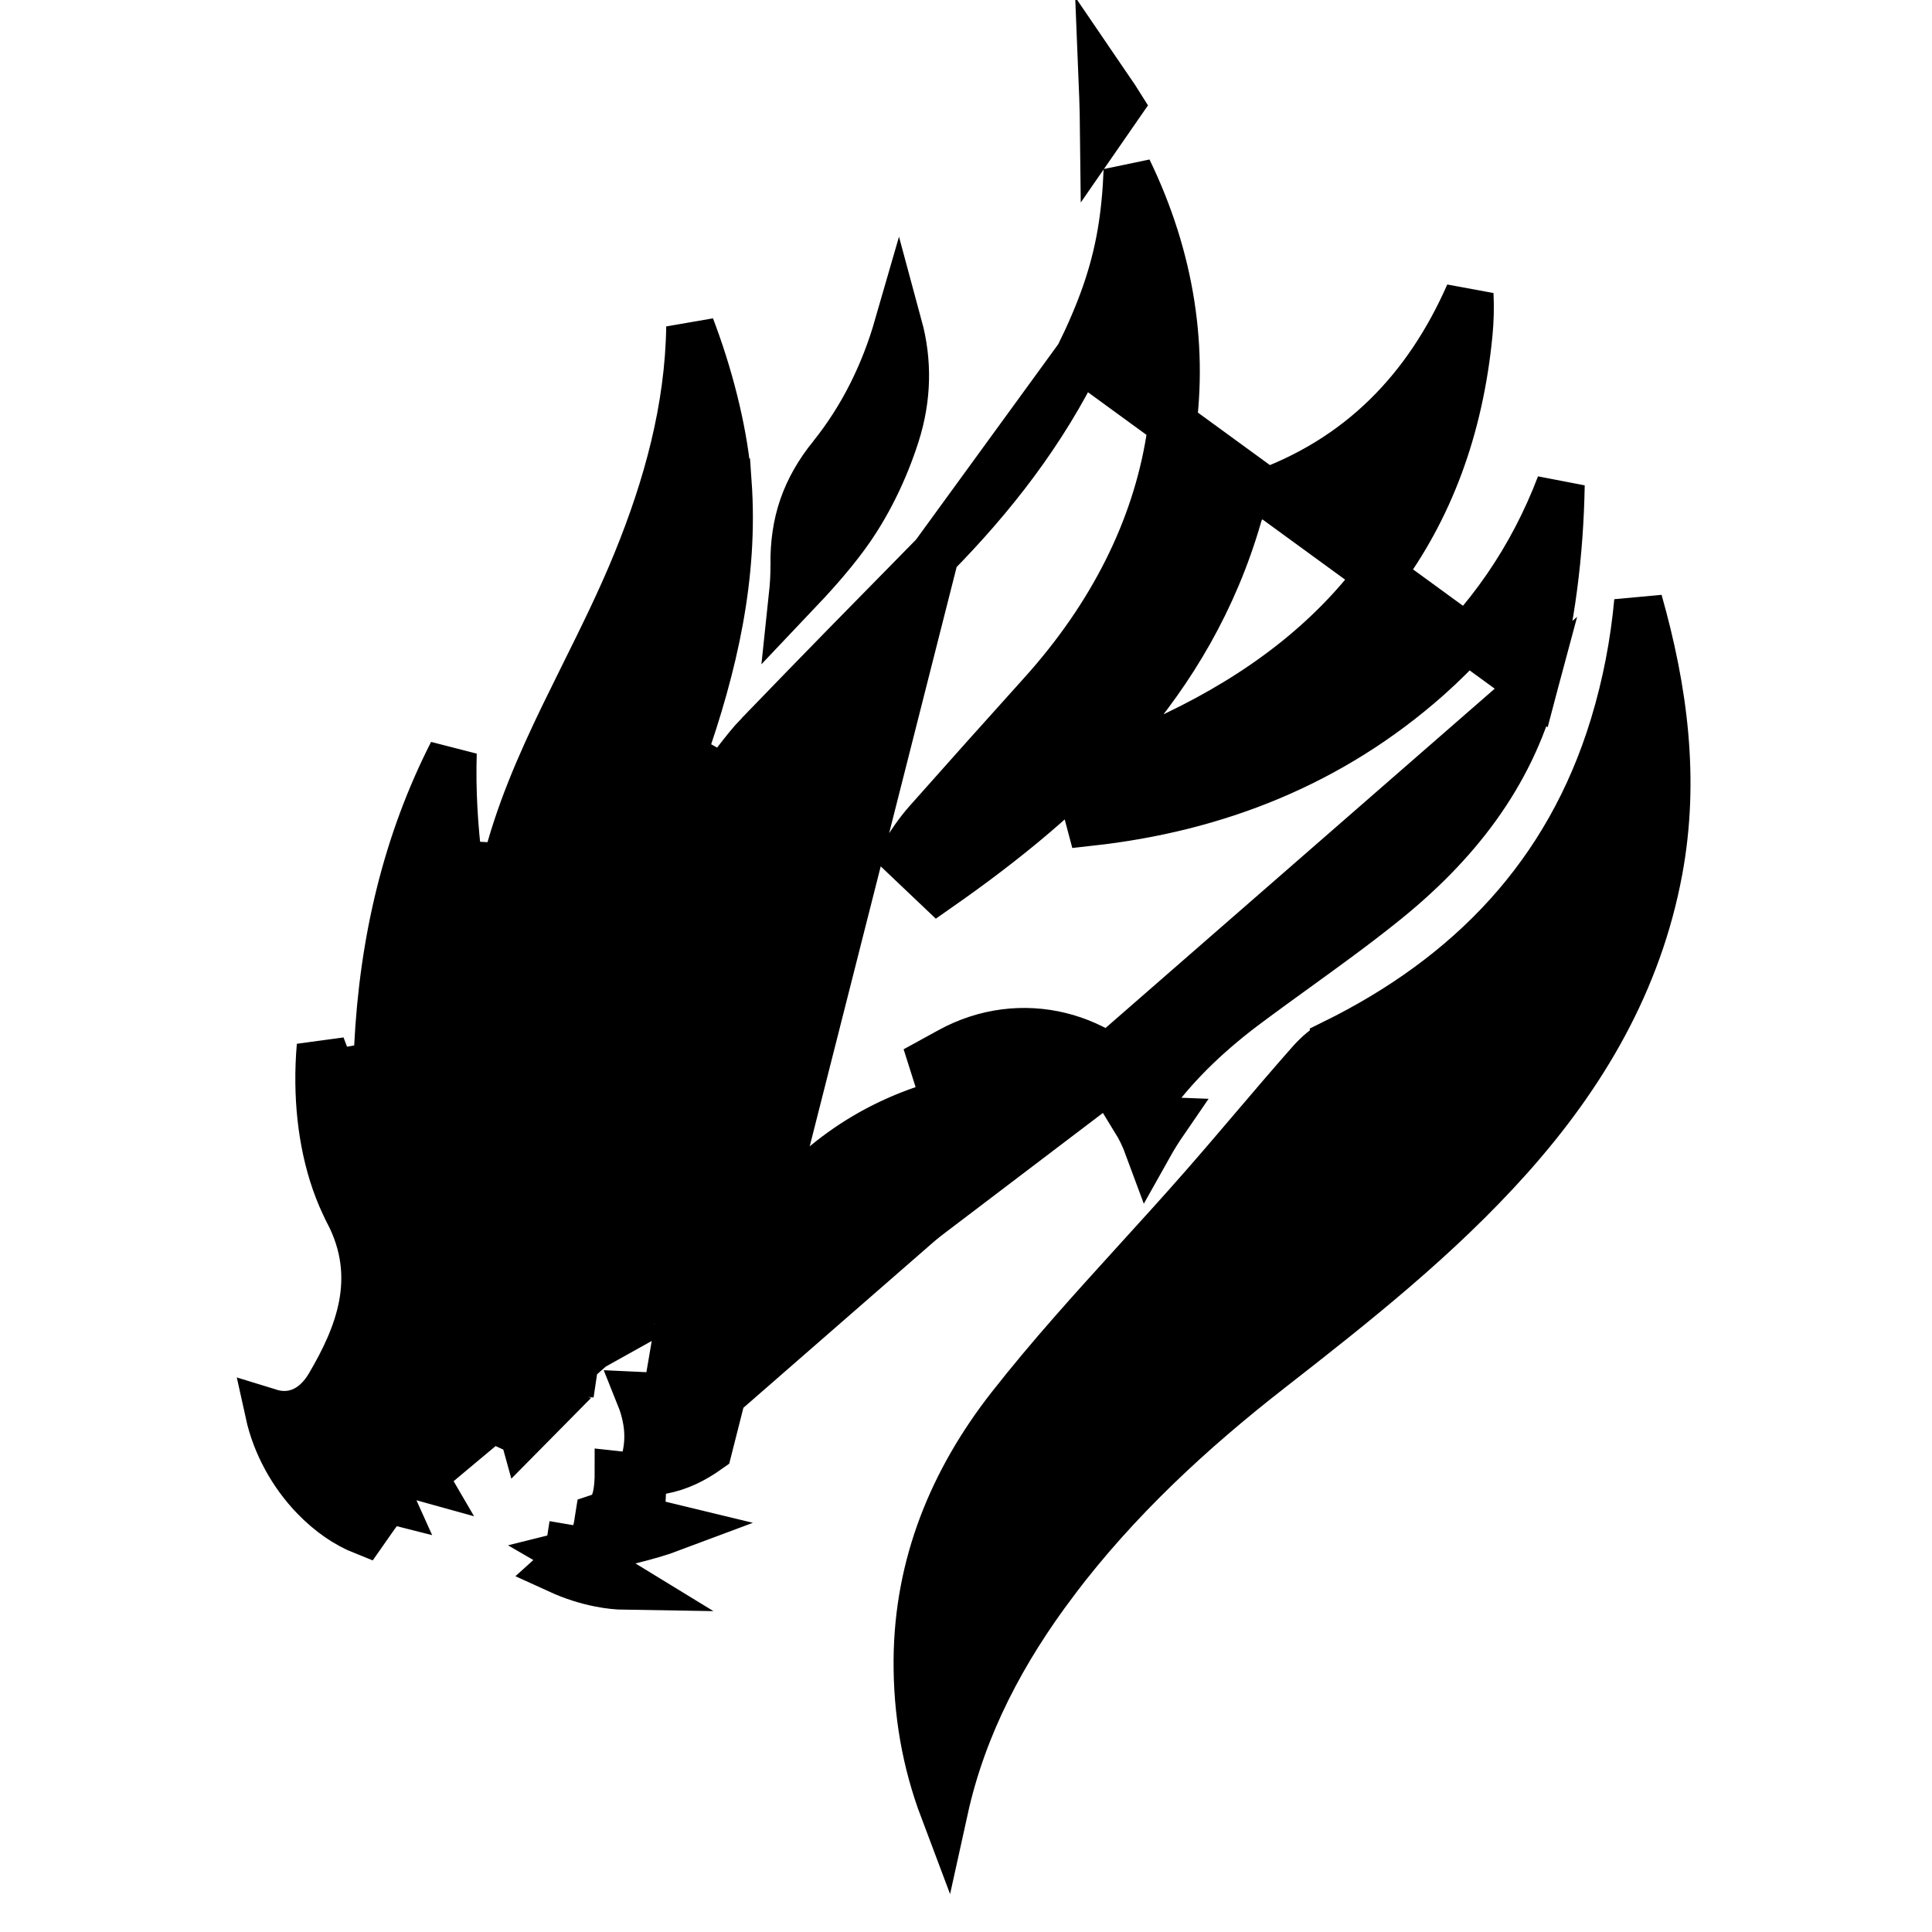
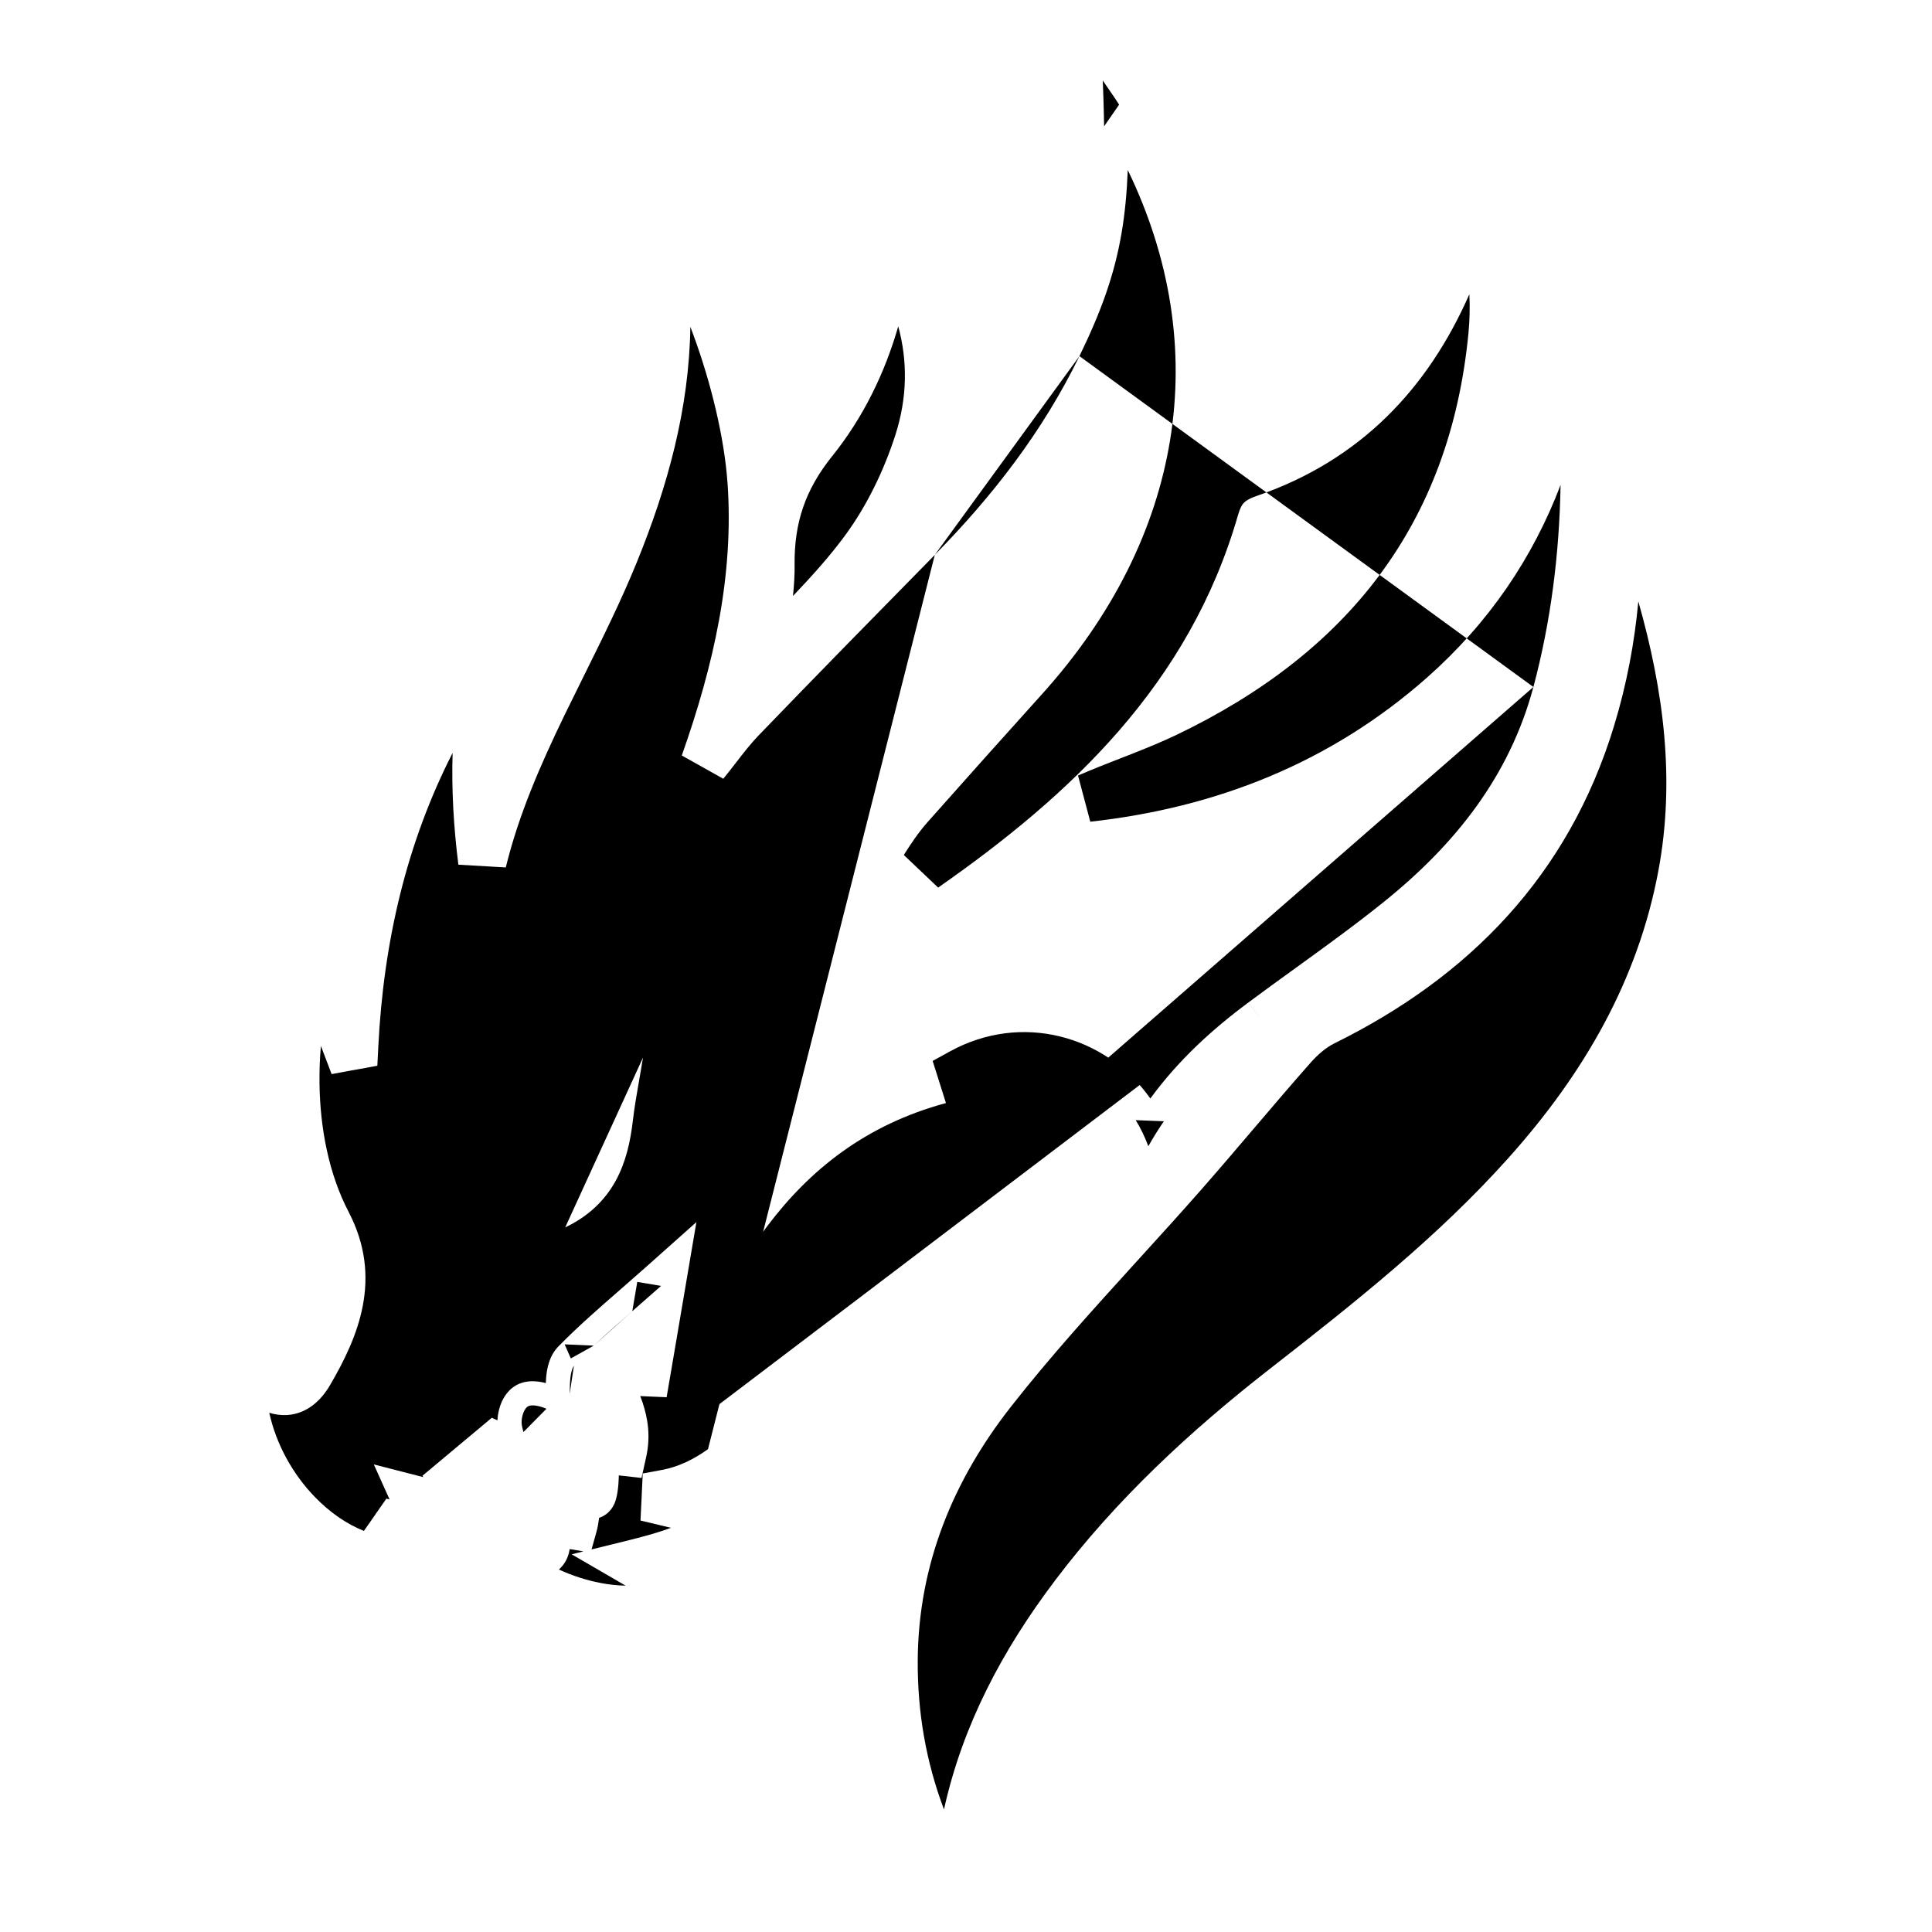
- <svg xmlns="http://www.w3.org/2000/svg" width="1em" height="1em" viewBox="0 0 48 48" fill="none">
+ <svg xmlns="http://www.w3.org/2000/svg" width="1em" height="1em" viewBox="0 0 48 48" fill="current">
  <g id="Group">
    <g id="Group_2">
-       <path id="Vector" d="M16.224 36.138L16.599 35.217C17.956 31.889 19.498 28.489 23.502 27.405C23.471 27.306 23.44 27.208 23.409 27.11C23.379 27.016 23.349 26.922 23.32 26.828L23.171 26.358L23.603 26.121C25.369 25.151 27.461 25.711 28.58 27.292C29.272 26.344 30.112 25.578 31.016 24.906M16.224 36.138L38.097 17.068C37.507 19.278 36.155 20.985 34.365 22.42C33.658 22.988 32.934 23.511 32.196 24.045C31.806 24.327 31.413 24.611 31.016 24.906M16.224 36.138L17.213 36.041C17.341 36.028 17.466 36.016 17.59 36.004M16.224 36.138L17.59 36.004M31.016 24.906L31.374 25.388L31.015 24.907C31.016 24.907 31.016 24.907 31.016 24.906ZM17.59 36.004C17.229 36.261 16.86 36.443 16.436 36.522L15.969 36.608L15.946 37.082L15.942 37.181L15.937 37.28L15.913 37.777L16.397 37.893C16.488 37.915 16.579 37.936 16.67 37.958C16.412 38.055 16.08 38.153 15.645 38.261L14.697 38.495L14.82 38.055C14.853 37.938 14.869 37.821 14.879 37.748C14.88 37.743 14.88 37.738 14.881 37.733C14.882 37.725 14.883 37.717 14.884 37.711C14.986 37.677 15.06 37.623 15.106 37.581C15.169 37.524 15.207 37.466 15.227 37.431C15.268 37.364 15.289 37.3 15.298 37.268C15.32 37.196 15.334 37.122 15.342 37.066C15.36 36.949 15.371 36.814 15.373 36.711L15.373 36.71C15.373 36.692 15.374 36.674 15.374 36.656C15.383 36.657 15.393 36.658 15.403 36.659L15.939 36.719L16.055 36.193C16.168 35.681 16.095 35.236 15.963 34.84C15.945 34.789 15.927 34.737 15.906 34.685C15.948 34.687 15.99 34.689 16.033 34.691L16.562 34.714L16.651 34.192L16.689 33.972C16.791 33.375 16.896 32.758 17.016 32.048L17.302 30.363L16.025 31.5C15.815 31.687 15.607 31.869 15.401 32.048C14.864 32.516 14.347 32.968 13.875 33.45C13.638 33.691 13.59 34.016 13.573 34.184C13.567 34.24 13.563 34.301 13.561 34.362C13.51 34.349 13.458 34.338 13.405 34.33C13.331 34.319 13.236 34.311 13.134 34.321C13.038 34.331 12.885 34.362 12.741 34.471L12.737 34.474C12.531 34.632 12.443 34.862 12.406 34.996C12.382 35.082 12.363 35.182 12.359 35.288L12.219 35.224L11.93 35.466C11.768 35.601 11.608 35.735 11.44 35.875C11.268 36.02 11.087 36.171 10.887 36.338L10.496 36.664L10.517 36.7C10.51 36.698 10.503 36.696 10.497 36.694L9.287 36.383L9.679 37.253L9.6 37.233L9.364 37.571C9.353 37.587 9.342 37.603 9.333 37.615L9.333 37.617C9.323 37.63 9.317 37.64 9.311 37.649L9.041 38.035C8.618 37.867 8.199 37.581 7.819 37.188C7.274 36.624 6.863 35.888 6.69 35.1C6.829 35.143 6.977 35.165 7.133 35.156C7.627 35.125 7.975 34.797 8.199 34.414L8.199 34.414C8.894 33.227 9.523 31.763 8.663 30.113L8.663 30.112C8.166 29.161 7.952 28.022 7.938 26.918C7.934 26.598 7.946 26.286 7.973 25.986C8.002 26.063 8.031 26.141 8.061 26.218L8.239 26.686L8.731 26.595C8.756 26.59 8.783 26.586 8.813 26.581C8.843 26.576 8.875 26.57 8.909 26.564L9.375 26.478L9.399 26.003C9.53 23.384 10.105 20.941 11.245 18.705C11.216 19.633 11.272 20.559 11.388 21.483L12.566 21.551C12.887 20.24 13.423 19.012 14.024 17.77C14.182 17.445 14.345 17.116 14.509 16.785C14.964 15.868 15.431 14.928 15.823 13.965C16.587 12.09 17.122 10.151 17.152 8.119C17.177 8.186 17.203 8.253 17.227 8.321C17.667 9.517 17.996 10.876 18.074 11.991L18.075 11.991C18.237 14.301 17.732 16.524 16.939 18.77L17.97 19.348C18.086 19.205 18.189 19.072 18.287 18.946C18.481 18.695 18.655 18.47 18.864 18.253L18.865 18.253C20.308 16.756 21.765 15.271 23.225 13.786L17.59 36.004ZM26.818 8.848C25.905 10.725 24.652 12.334 23.225 13.785L26.818 8.848ZM26.818 8.848C27.348 7.759 27.685 6.847 27.866 5.785C27.948 5.3 27.997 4.79 28.019 4.224C30.15 8.626 29.409 13.345 25.883 17.252C24.931 18.307 23.984 19.367 23.041 20.43C22.809 20.693 22.619 20.981 22.455 21.242L23.308 22.052C26.602 19.75 29.548 17.004 30.758 12.797L30.758 12.797C30.811 12.614 30.86 12.538 30.902 12.494C30.944 12.45 31.024 12.39 31.22 12.322C33.811 11.433 35.482 9.639 36.506 7.31C36.522 7.632 36.514 7.951 36.484 8.27L36.484 8.27C36.026 13.043 33.453 16.234 29.229 18.258C28.85 18.439 28.455 18.599 28.042 18.761C27.977 18.786 27.912 18.811 27.847 18.837C27.498 18.973 27.137 19.114 26.783 19.268L27.088 20.415C30.213 20.069 33.06 18.953 35.462 16.827L35.462 16.827C36.998 15.466 38.084 13.857 38.772 12.048C38.742 13.748 38.535 15.424 38.097 17.068L26.818 8.848ZM14.259 33.927C14.163 34.083 14.159 34.343 14.155 34.575C14.155 34.594 14.155 34.613 14.154 34.632L14.259 33.927ZM14.259 33.927L14.182 33.751L14.259 33.927ZM14.752 33.432L14.028 33.4L14.182 33.75L14.752 33.432ZM14.752 33.432C15.056 33.147 15.375 32.868 15.709 32.576M14.752 33.432L15.709 32.576M15.709 32.576C15.749 32.343 15.79 32.101 15.833 31.848L16.424 31.948L15.709 32.576ZM11.682 32.746L11.931 31.03C11.967 30.78 12 30.535 12.032 30.295C12.107 29.732 12.18 29.194 12.284 28.674L12.284 28.672C12.369 28.257 12.601 27.878 12.829 27.608L12.829 27.607C13.358 26.977 13.905 26.358 14.451 25.741C14.648 25.518 14.844 25.297 15.039 25.075L16.385 23.542L16.083 25.559C16.074 25.62 16.064 25.686 16.054 25.754C16.03 25.917 16.004 26.096 15.976 26.272L11.682 32.746ZM11.682 32.746L12.939 31.55M11.682 32.746L12.939 31.55M12.939 31.55C13.117 31.38 13.29 31.193 13.434 31.038C13.499 30.967 13.558 30.903 13.609 30.85C13.797 30.655 13.924 30.551 14.041 30.495L14.042 30.495M12.939 31.55L14.042 30.495M14.042 30.495C14.625 30.216 15.028 29.823 15.294 29.341C15.551 28.875 15.663 28.356 15.722 27.851C15.762 27.508 15.82 27.181 15.88 26.835C15.912 26.654 15.944 26.468 15.976 26.273L14.042 30.495ZM28.916 27.857C28.78 28.055 28.651 28.262 28.53 28.478C28.444 28.245 28.339 28.029 28.217 27.83L28.916 27.857ZM15.487 39.362C15.506 39.373 15.525 39.384 15.543 39.395C15.344 39.392 15.131 39.37 14.909 39.326C14.572 39.261 14.225 39.15 13.886 38.995C13.926 38.959 13.964 38.917 13.999 38.87C14.091 38.744 14.135 38.61 14.154 38.486L14.496 38.544L14.203 38.617L15.487 39.362ZM13.576 35.001C13.573 35 13.57 34.999 13.567 34.997C13.425 34.934 13.196 34.879 13.103 34.95C12.997 35.031 12.937 35.269 12.966 35.417C12.976 35.471 12.99 35.525 13.005 35.579L13.576 35.001ZM27.571 2.252C27.665 2.388 27.737 2.492 27.804 2.6L27.431 3.139C27.43 3.04 27.428 2.939 27.425 2.836C27.425 2.836 27.425 2.835 27.425 2.834C27.419 2.571 27.41 2.293 27.398 2C27.464 2.097 27.521 2.179 27.571 2.252Z" fill="black" stroke="black" stroke-width="1.2" />
-       <path id="Vector_2" d="M23.453 44.956C23.009 43.779 22.791 42.542 22.801 41.239C22.818 38.877 23.677 36.788 25.108 34.96L25.108 34.96C26.095 33.7 27.161 32.528 28.244 31.336C28.788 30.739 29.336 30.136 29.88 29.516C30.314 29.021 30.74 28.521 31.163 28.024L31.221 27.956C31.664 27.436 32.104 26.92 32.552 26.413C32.741 26.198 32.947 26.023 33.142 25.928L33.142 25.927C36.499 24.273 38.97 21.751 40.102 18.031C40.413 17.009 40.608 15.98 40.704 14.942C41.333 17.159 41.622 19.37 41.204 21.623C40.694 24.364 39.343 26.684 37.478 28.768C35.723 30.729 33.669 32.356 31.555 34.004L31.555 34.004C29.586 35.539 27.737 37.245 26.2 39.282L26.2 39.283C24.91 40.992 23.916 42.854 23.453 44.956Z" fill="black" stroke="black" stroke-width="1.2" />
-       <path id="Vector_3" d="M20.998 13.3L20.998 13.3C20.607 13.832 20.171 14.312 19.701 14.807C19.728 14.553 19.744 14.295 19.742 14.034L19.741 14.034C19.731 12.987 20.006 12.167 20.675 11.333L20.676 11.333C21.451 10.366 21.981 9.272 22.317 8.108C22.554 8.983 22.54 9.881 22.249 10.795C21.964 11.686 21.537 12.566 20.998 13.3Z" fill="black" stroke="black" stroke-width="1.2" />
+       <path id="Vector" d="M16.224 36.138L16.599 35.217C17.956 31.889 19.498 28.489 23.502 27.405C23.471 27.306 23.44 27.208 23.409 27.11C23.379 27.016 23.349 26.922 23.32 26.828L23.171 26.358L23.603 26.121C25.369 25.151 27.461 25.711 28.58 27.292C29.272 26.344 30.112 25.578 31.016 24.906M16.224 36.138L38.097 17.068C37.507 19.278 36.155 20.985 34.365 22.42C33.658 22.988 32.934 23.511 32.196 24.045C31.806 24.327 31.413 24.611 31.016 24.906M16.224 36.138L17.213 36.041C17.341 36.028 17.466 36.016 17.59 36.004M16.224 36.138L17.59 36.004M31.016 24.906L31.374 25.388L31.015 24.907C31.016 24.907 31.016 24.907 31.016 24.906ZM17.59 36.004C17.229 36.261 16.86 36.443 16.436 36.522L15.969 36.608L15.946 37.082L15.942 37.181L15.937 37.28L15.913 37.777L16.397 37.893C16.488 37.915 16.579 37.936 16.67 37.958C16.412 38.055 16.08 38.153 15.645 38.261L14.697 38.495L14.82 38.055C14.853 37.938 14.869 37.821 14.879 37.748C14.88 37.743 14.88 37.738 14.881 37.733C14.882 37.725 14.883 37.717 14.884 37.711C14.986 37.677 15.06 37.623 15.106 37.581C15.169 37.524 15.207 37.466 15.227 37.431C15.268 37.364 15.289 37.3 15.298 37.268C15.32 37.196 15.334 37.122 15.342 37.066C15.36 36.949 15.371 36.814 15.373 36.711L15.373 36.71C15.373 36.692 15.374 36.674 15.374 36.656C15.383 36.657 15.393 36.658 15.403 36.659L15.939 36.719L16.055 36.193C16.168 35.681 16.095 35.236 15.963 34.84C15.945 34.789 15.927 34.737 15.906 34.685C15.948 34.687 15.99 34.689 16.033 34.691L16.562 34.714L16.651 34.192L16.689 33.972C16.791 33.375 16.896 32.758 17.016 32.048L17.302 30.363L16.025 31.5C15.815 31.687 15.607 31.869 15.401 32.048C14.864 32.516 14.347 32.968 13.875 33.45C13.638 33.691 13.59 34.016 13.573 34.184C13.567 34.24 13.563 34.301 13.561 34.362C13.51 34.349 13.458 34.338 13.405 34.33C13.331 34.319 13.236 34.311 13.134 34.321C13.038 34.331 12.885 34.362 12.741 34.471L12.737 34.474C12.531 34.632 12.443 34.862 12.406 34.996C12.382 35.082 12.363 35.182 12.359 35.288L12.219 35.224L11.93 35.466C11.768 35.601 11.608 35.735 11.44 35.875C11.268 36.02 11.087 36.171 10.887 36.338L10.496 36.664L10.517 36.7C10.51 36.698 10.503 36.696 10.497 36.694L9.287 36.383L9.679 37.253L9.6 37.233L9.364 37.571C9.353 37.587 9.342 37.603 9.333 37.615L9.333 37.617C9.323 37.63 9.317 37.64 9.311 37.649L9.041 38.035C8.618 37.867 8.199 37.581 7.819 37.188C7.274 36.624 6.863 35.888 6.69 35.1C6.829 35.143 6.977 35.165 7.133 35.156C7.627 35.125 7.975 34.797 8.199 34.414L8.199 34.414C8.894 33.227 9.523 31.763 8.663 30.113L8.663 30.112C8.166 29.161 7.952 28.022 7.938 26.918C7.934 26.598 7.946 26.286 7.973 25.986C8.002 26.063 8.031 26.141 8.061 26.218L8.239 26.686L8.731 26.595C8.756 26.59 8.783 26.586 8.813 26.581C8.843 26.576 8.875 26.57 8.909 26.564L9.375 26.478L9.399 26.003C9.53 23.384 10.105 20.941 11.245 18.705C11.216 19.633 11.272 20.559 11.388 21.483L12.566 21.551C12.887 20.24 13.423 19.012 14.024 17.77C14.182 17.445 14.345 17.116 14.509 16.785C14.964 15.868 15.431 14.928 15.823 13.965C16.587 12.09 17.122 10.151 17.152 8.119C17.177 8.186 17.203 8.253 17.227 8.321C17.667 9.517 17.996 10.876 18.074 11.991L18.075 11.991C18.237 14.301 17.732 16.524 16.939 18.77L17.97 19.348C18.086 19.205 18.189 19.072 18.287 18.946C18.481 18.695 18.655 18.47 18.864 18.253L18.865 18.253C20.308 16.756 21.765 15.271 23.225 13.786L17.59 36.004ZM26.818 8.848C25.905 10.725 24.652 12.334 23.225 13.785L26.818 8.848ZM26.818 8.848C27.348 7.759 27.685 6.847 27.866 5.785C27.948 5.3 27.997 4.79 28.019 4.224C30.15 8.626 29.409 13.345 25.883 17.252C24.931 18.307 23.984 19.367 23.041 20.43C22.809 20.693 22.619 20.981 22.455 21.242L23.308 22.052C26.602 19.75 29.548 17.004 30.758 12.797L30.758 12.797C30.811 12.614 30.86 12.538 30.902 12.494C30.944 12.45 31.024 12.39 31.22 12.322C33.811 11.433 35.482 9.639 36.506 7.31C36.522 7.632 36.514 7.951 36.484 8.27L36.484 8.27C36.026 13.043 33.453 16.234 29.229 18.258C28.85 18.439 28.455 18.599 28.042 18.761C27.977 18.786 27.912 18.811 27.847 18.837C27.498 18.973 27.137 19.114 26.783 19.268L27.088 20.415C30.213 20.069 33.06 18.953 35.462 16.827L35.462 16.827C36.998 15.466 38.084 13.857 38.772 12.048C38.742 13.748 38.535 15.424 38.097 17.068L26.818 8.848ZM14.259 33.927C14.163 34.083 14.159 34.343 14.155 34.575C14.155 34.594 14.155 34.613 14.154 34.632L14.259 33.927ZM14.259 33.927L14.182 33.751L14.259 33.927ZM14.752 33.432L14.028 33.4L14.182 33.75L14.752 33.432ZM14.752 33.432C15.056 33.147 15.375 32.868 15.709 32.576M14.752 33.432L15.709 32.576M15.709 32.576C15.749 32.343 15.79 32.101 15.833 31.848L16.424 31.948L15.709 32.576ZM11.682 32.746L11.931 31.03C11.967 30.78 12 30.535 12.032 30.295C12.107 29.732 12.18 29.194 12.284 28.674L12.284 28.672C12.369 28.257 12.601 27.878 12.829 27.608L12.829 27.607C13.358 26.977 13.905 26.358 14.451 25.741C14.648 25.518 14.844 25.297 15.039 25.075L16.385 23.542L16.083 25.559C16.074 25.62 16.064 25.686 16.054 25.754C16.03 25.917 16.004 26.096 15.976 26.272L11.682 32.746ZM11.682 32.746L12.939 31.55M11.682 32.746L12.939 31.55M12.939 31.55C13.117 31.38 13.29 31.193 13.434 31.038C13.499 30.967 13.558 30.903 13.609 30.85C13.797 30.655 13.924 30.551 14.041 30.495L14.042 30.495M12.939 31.55L14.042 30.495M14.042 30.495C14.625 30.216 15.028 29.823 15.294 29.341C15.551 28.875 15.663 28.356 15.722 27.851C15.762 27.508 15.82 27.181 15.88 26.835C15.912 26.654 15.944 26.468 15.976 26.273L14.042 30.495ZM28.916 27.857C28.78 28.055 28.651 28.262 28.53 28.478C28.444 28.245 28.339 28.029 28.217 27.83L28.916 27.857ZM15.487 39.362C15.506 39.373 15.525 39.384 15.543 39.395C15.344 39.392 15.131 39.37 14.909 39.326C14.572 39.261 14.225 39.15 13.886 38.995C13.926 38.959 13.964 38.917 13.999 38.87C14.091 38.744 14.135 38.61 14.154 38.486L14.496 38.544L14.203 38.617L15.487 39.362ZM13.576 35.001C13.573 35 13.57 34.999 13.567 34.997C13.425 34.934 13.196 34.879 13.103 34.95C12.997 35.031 12.937 35.269 12.966 35.417C12.976 35.471 12.99 35.525 13.005 35.579L13.576 35.001ZM27.571 2.252C27.665 2.388 27.737 2.492 27.804 2.6L27.431 3.139C27.43 3.04 27.428 2.939 27.425 2.836C27.425 2.836 27.425 2.835 27.425 2.834C27.419 2.571 27.41 2.293 27.398 2C27.464 2.097 27.521 2.179 27.571 2.252Z" fill="current" stroke="current" stroke-width="1.2" />
+       <path id="Vector_2" d="M23.453 44.956C23.009 43.779 22.791 42.542 22.801 41.239C22.818 38.877 23.677 36.788 25.108 34.96L25.108 34.96C26.095 33.7 27.161 32.528 28.244 31.336C28.788 30.739 29.336 30.136 29.88 29.516C30.314 29.021 30.74 28.521 31.163 28.024L31.221 27.956C31.664 27.436 32.104 26.92 32.552 26.413C32.741 26.198 32.947 26.023 33.142 25.928L33.142 25.927C36.499 24.273 38.97 21.751 40.102 18.031C40.413 17.009 40.608 15.98 40.704 14.942C41.333 17.159 41.622 19.37 41.204 21.623C40.694 24.364 39.343 26.684 37.478 28.768C35.723 30.729 33.669 32.356 31.555 34.004L31.555 34.004C29.586 35.539 27.737 37.245 26.2 39.282L26.2 39.283C24.91 40.992 23.916 42.854 23.453 44.956Z" fill="current" stroke="current" stroke-width="1.2" />
+       <path id="Vector_3" d="M20.998 13.3L20.998 13.3C20.607 13.832 20.171 14.312 19.701 14.807C19.728 14.553 19.744 14.295 19.742 14.034L19.741 14.034C19.731 12.987 20.006 12.167 20.675 11.333L20.676 11.333C21.451 10.366 21.981 9.272 22.317 8.108C22.554 8.983 22.54 9.881 22.249 10.795C21.964 11.686 21.537 12.566 20.998 13.3Z" fill="current" stroke="current" stroke-width="1.2" />
    </g>
  </g>
</svg>
